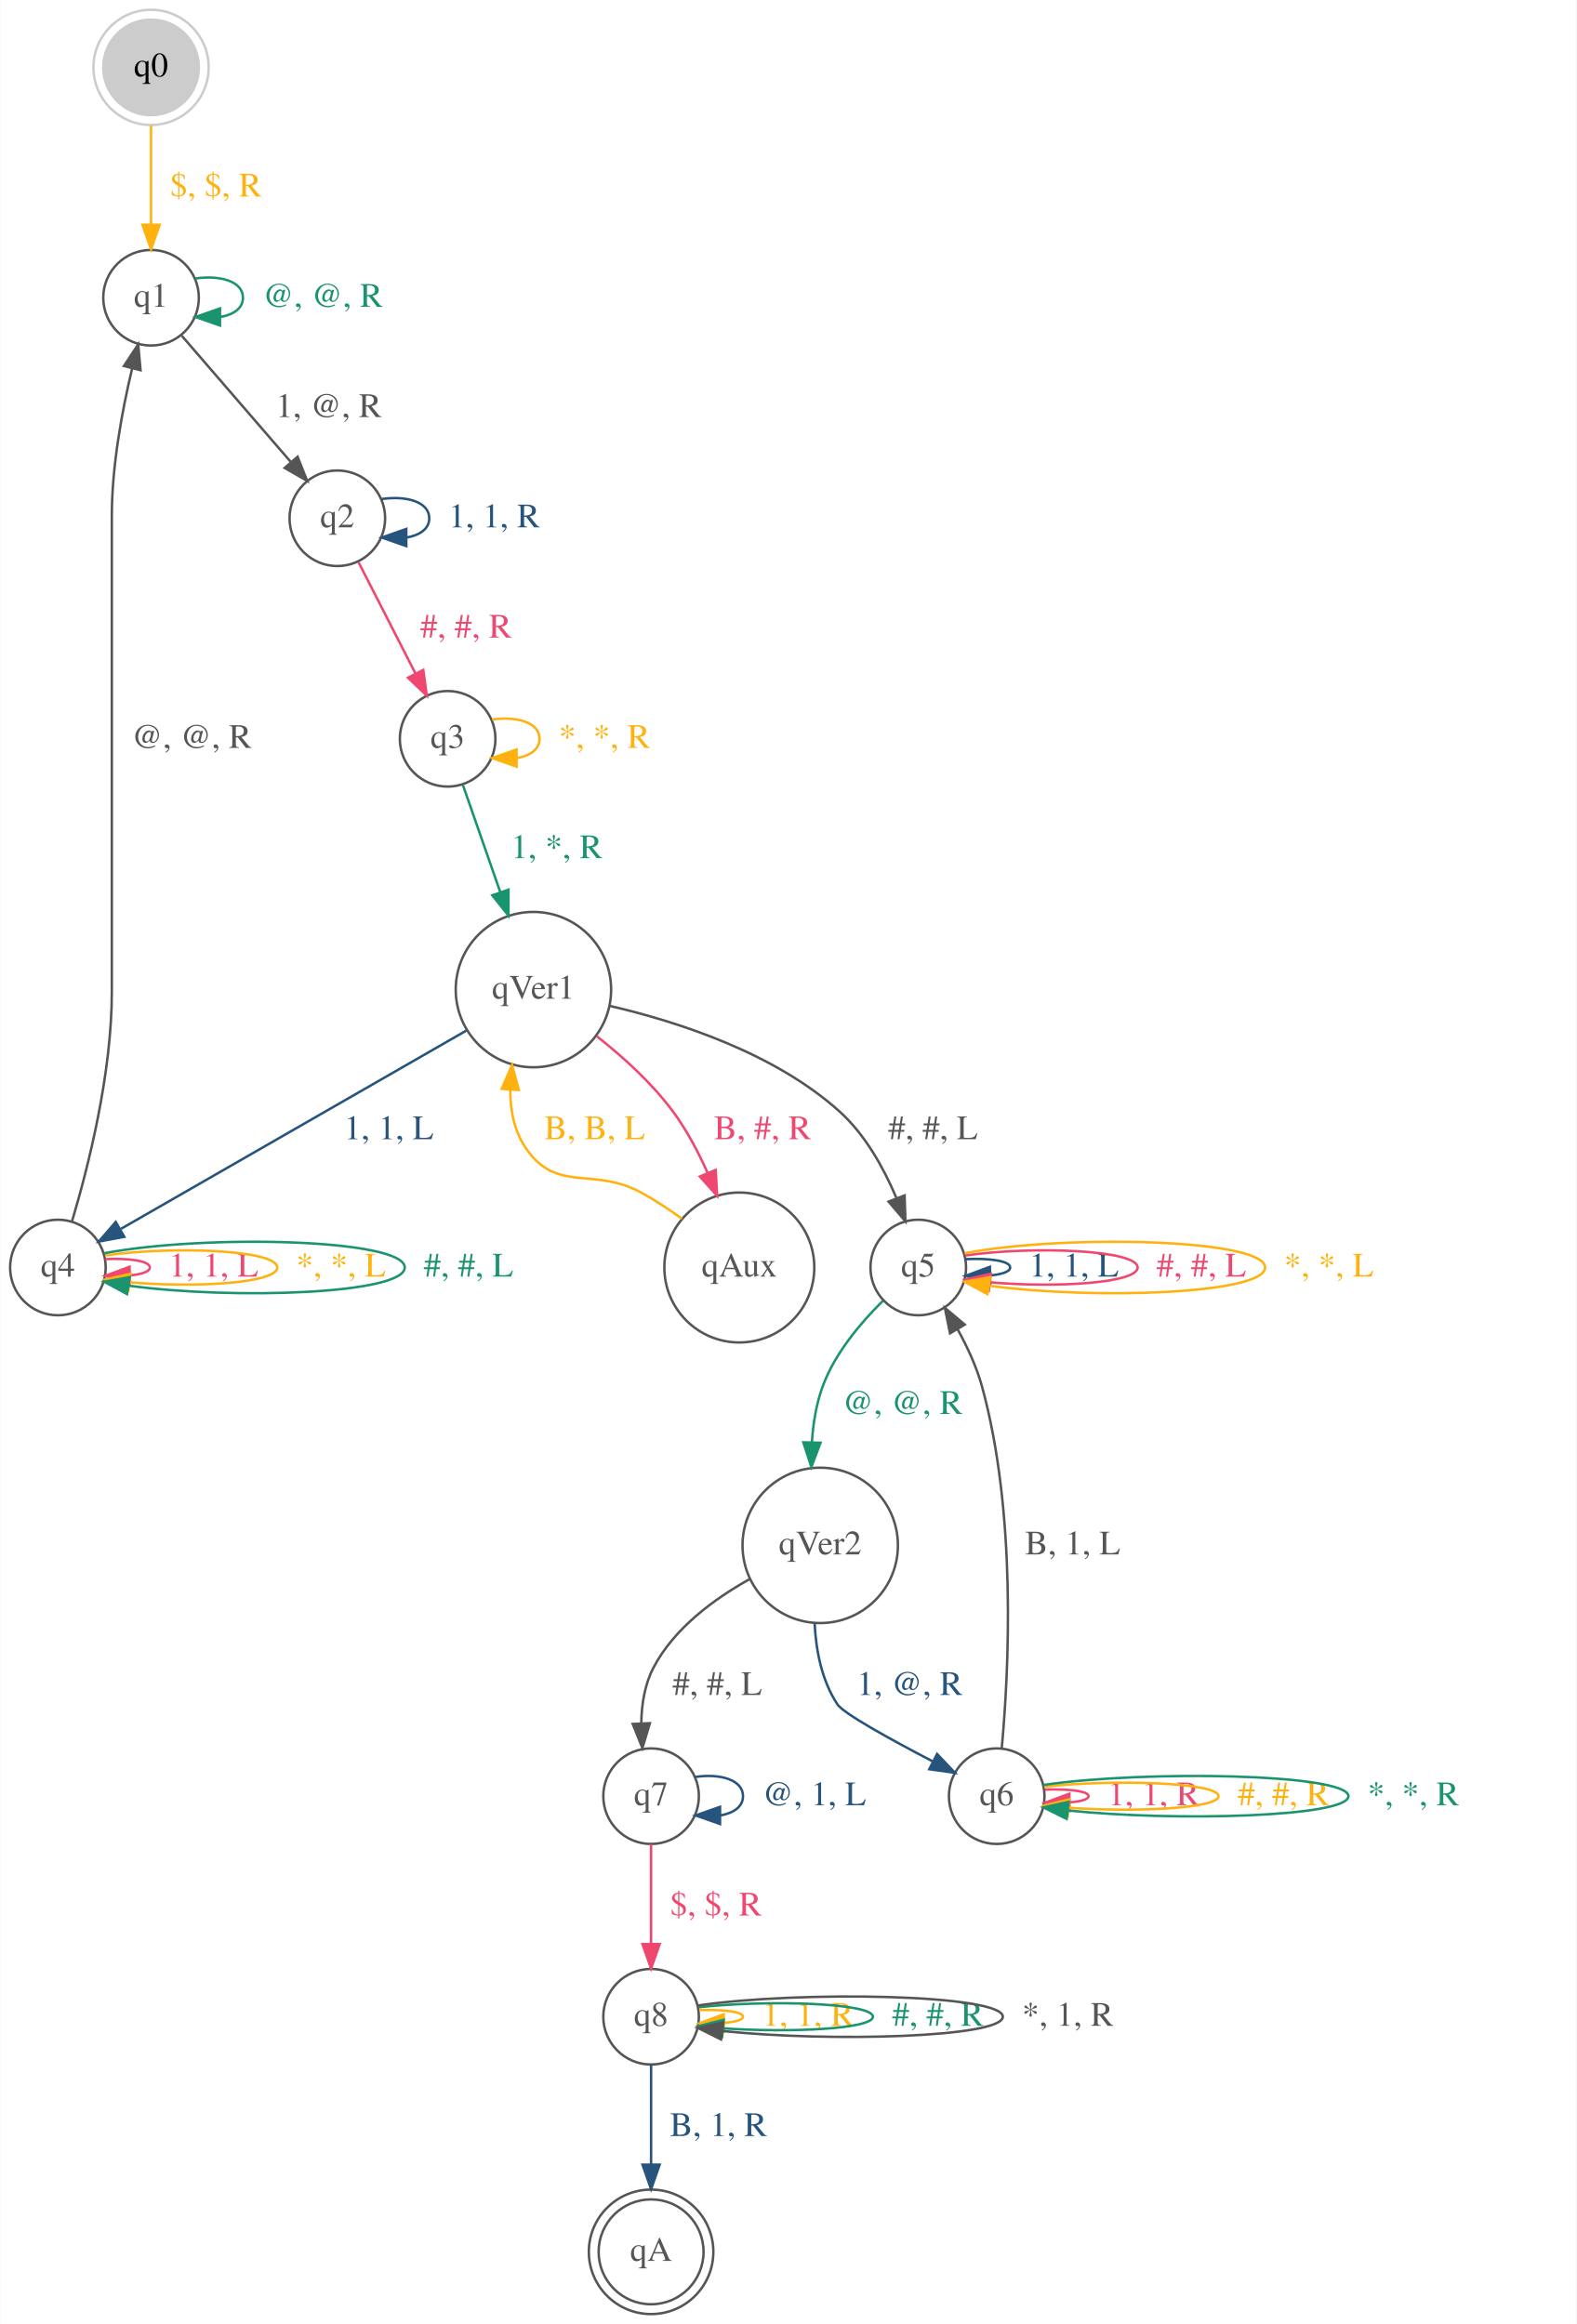
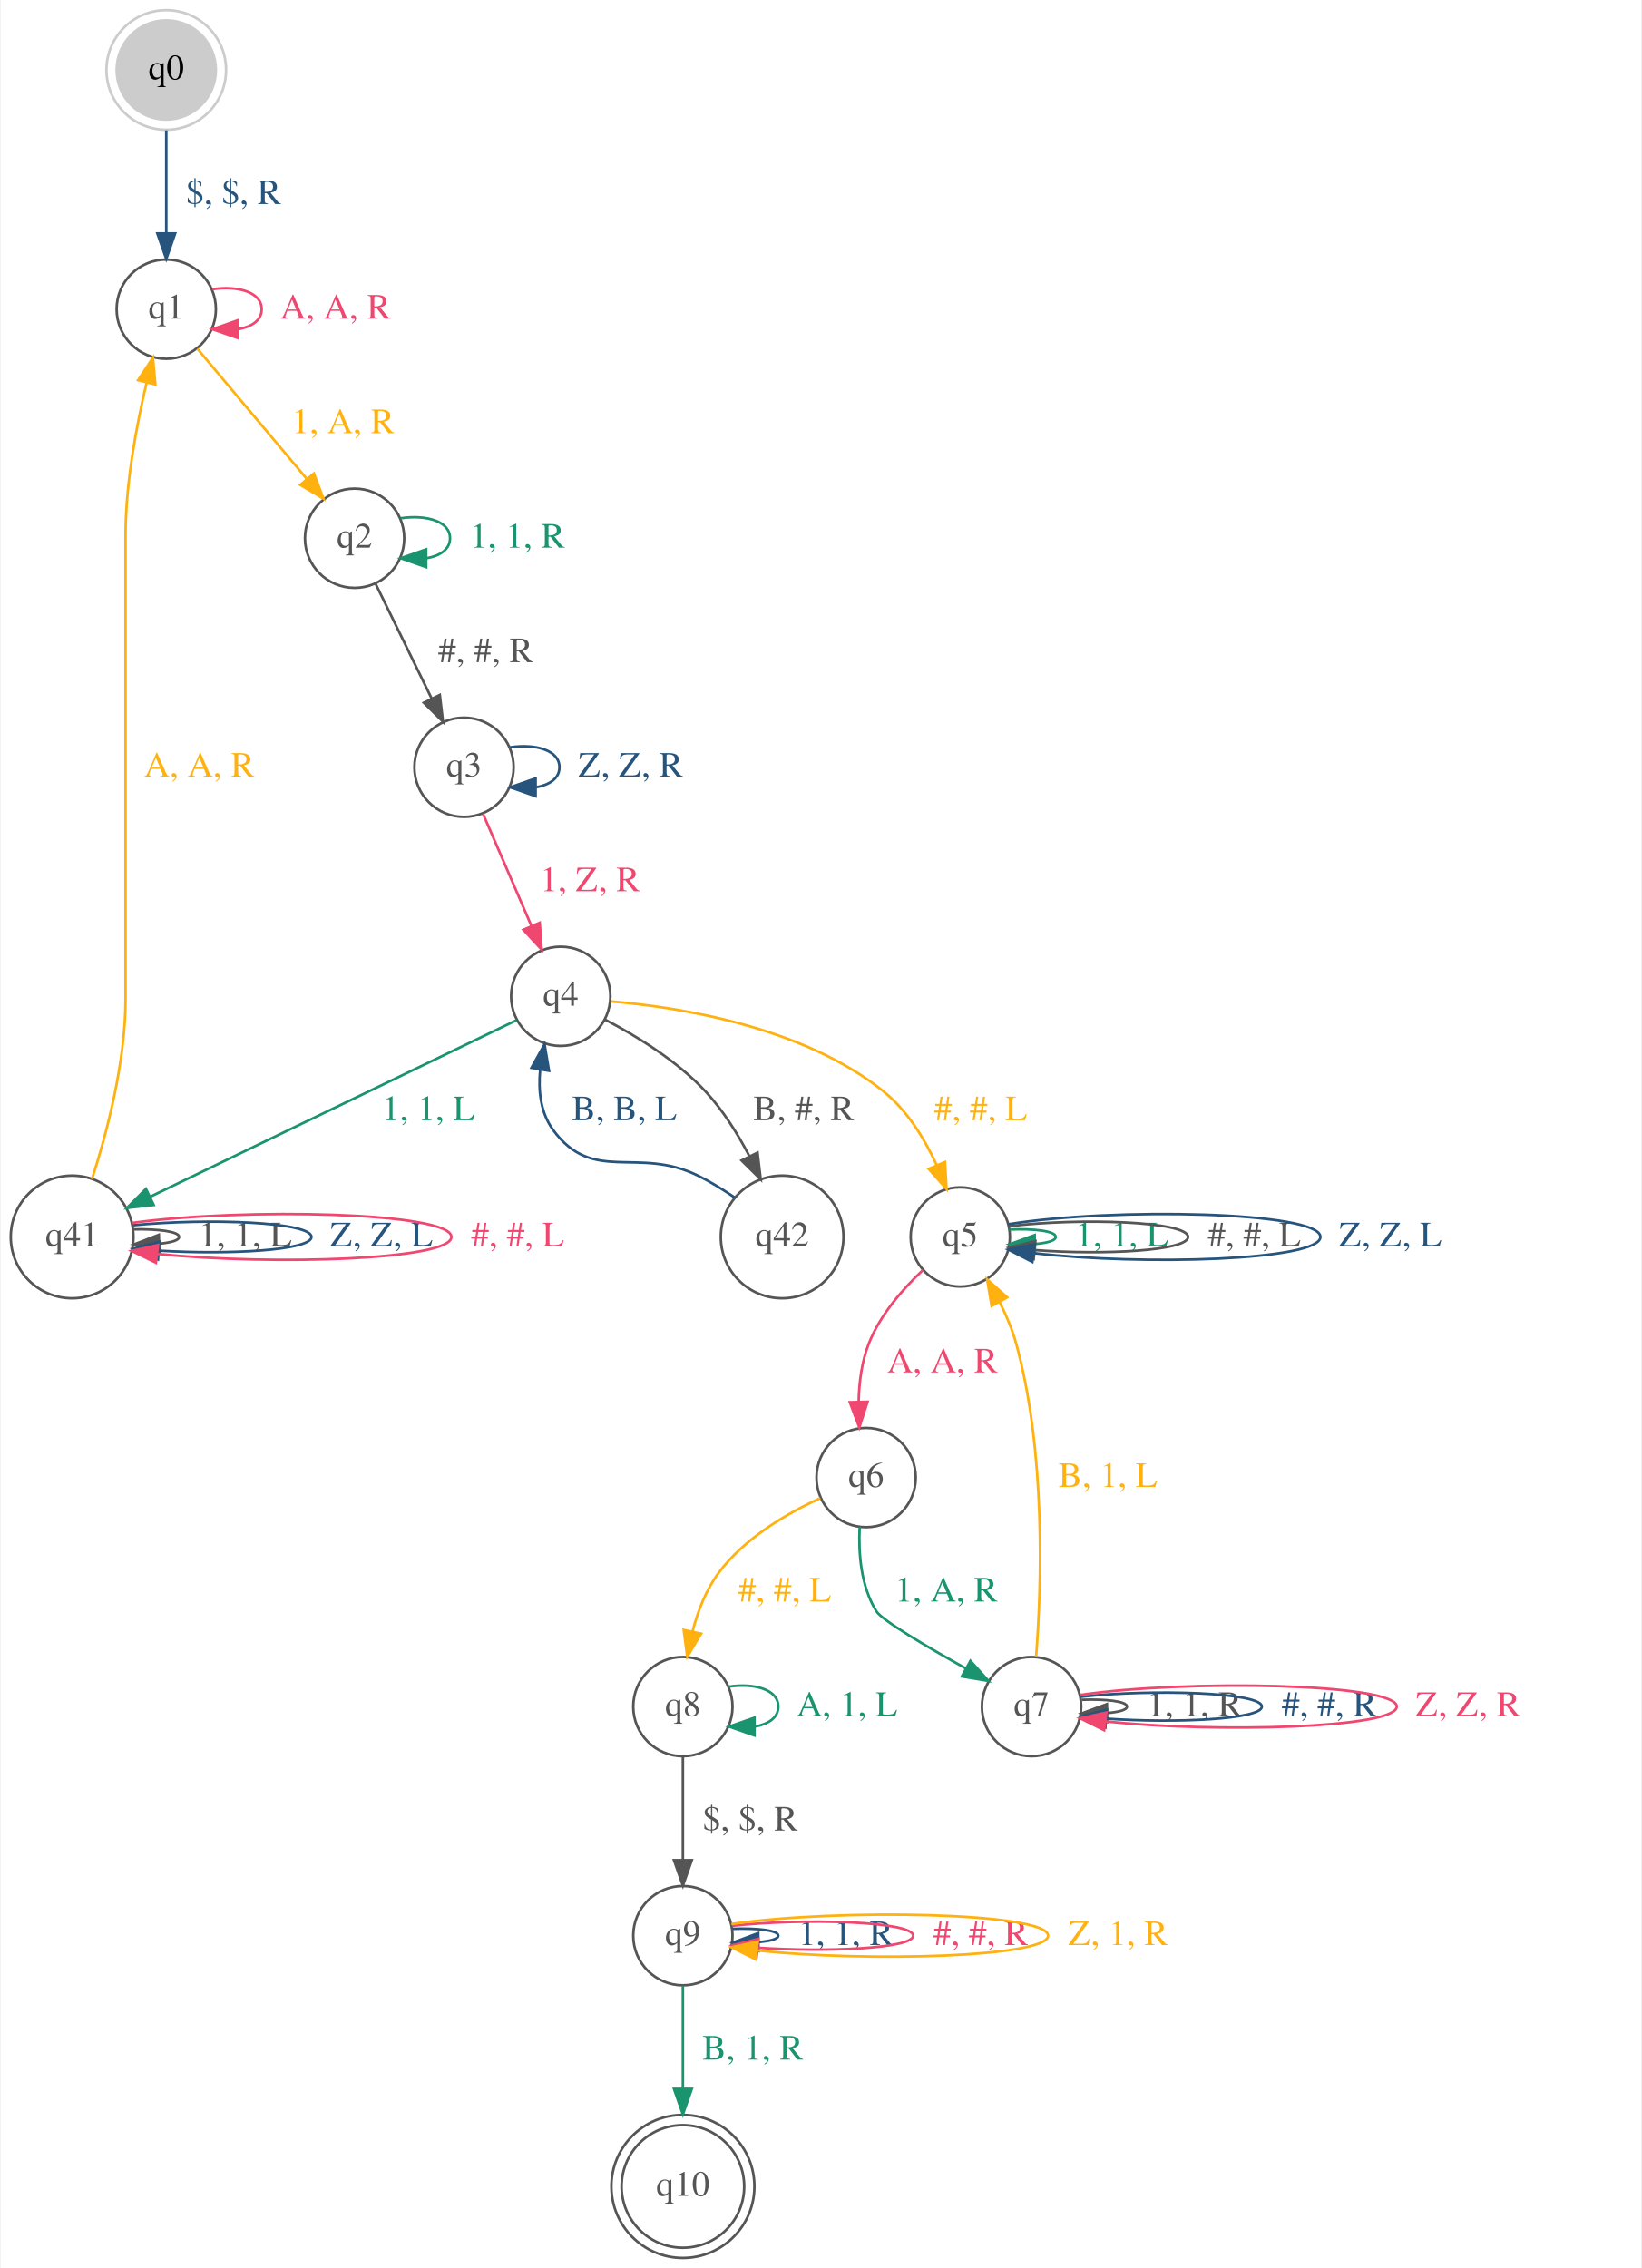
- <svg xmlns="http://www.w3.org/2000/svg" width="643pt" height="948pt" viewBox="0.00 0.00 643.00 948.36">
-   <g id="graph0" class="graph" transform="scale(1 1) rotate(0) translate(4 944.36)">
-     <polygon fill="white" stroke="transparent" points="-4,4 -4,-944.36 639,-944.36 639,4 -4,4" />
+ <svg xmlns="http://www.w3.org/2000/svg" width="645pt" height="891pt" viewBox="0.00 0.00 644.55 891.16">
+   <g id="graph0" class="graph" transform="scale(1 1) rotate(0) translate(4 887.16)">
+     <polygon fill="white" stroke="transparent" points="-4,4 -4,-887.16 640.55,-887.16 640.55,4 -4,4" />
    <g id="node1" class="node">
-       <ellipse fill="#cccccc" stroke="#cccccc" cx="57.5" cy="-916.86" rx="19.5" ry="19.5" />
-       <ellipse fill="none" stroke="#cccccc" cx="57.5" cy="-916.86" rx="23.5" ry="23.5" />
-       <text text-anchor="middle" x="57.5" y="-913.16" font-family="Times,serif" font-size="14.00">q0</text>
+       <ellipse fill="#cccccc" stroke="#cccccc" cx="61.05" cy="-859.67" rx="19.5" ry="19.5" />
+       <ellipse fill="none" stroke="#cccccc" cx="61.05" cy="-859.67" rx="23.5" ry="23.5" />
+       <text text-anchor="middle" x="61.05" y="-855.97" font-family="Times,serif" font-size="14.00">q0</text>
    </g>
    <g id="node3" class="node">
-       <ellipse fill="none" stroke="#555555" cx="57.5" cy="-822.86" rx="19.5" ry="19.5" />
-       <text text-anchor="middle" x="57.5" y="-819.16" font-family="Times,serif" font-size="14.00" fill="#555555">q1</text>
+       <ellipse fill="none" stroke="#555555" cx="61.05" cy="-765.67" rx="19.5" ry="19.5" />
+       <text text-anchor="middle" x="61.05" y="-761.97" font-family="Times,serif" font-size="14.00" fill="#555555">q1</text>
    </g>
    <g id="edge1" class="edge">
-       <path fill="none" stroke="#ffb20f" d="M57.5,-893.12C57.5,-880.98 57.5,-865.91 57.5,-852.93" />
-       <polygon fill="#ffb20f" stroke="#ffb20f" points="61,-852.63 57.5,-842.63 54,-852.63 61,-852.63" />
-       <text text-anchor="middle" x="84" y="-864.16" font-family="Times,serif" font-size="14.00" fill="#ffb20f">  $, $, R  </text>
+       <path fill="none" stroke="#26547c" d="M61.05,-835.92C61.05,-823.79 61.05,-808.72 61.05,-795.74" />
+       <polygon fill="#26547c" stroke="#26547c" points="64.55,-795.43 61.05,-785.43 57.55,-795.43 64.55,-795.43" />
+       <text text-anchor="middle" x="87.55" y="-806.97" font-family="Times,serif" font-size="14.00" fill="#26547c">  $, $, R  </text>
    </g>
    <g id="node2" class="node">
-       <ellipse fill="none" stroke="#555555" cx="261.5" cy="-25.45" rx="21.4" ry="21.4" />
-       <ellipse fill="none" stroke="#555555" cx="261.5" cy="-25.45" rx="25.4" ry="25.4" />
-       <text text-anchor="middle" x="261.5" y="-21.75" font-family="Times,serif" font-size="14.00" fill="#555555">qA</text>
+       <ellipse fill="none" stroke="#555555" cx="264.05" cy="-28.05" rx="24.09" ry="24.09" />
+       <ellipse fill="none" stroke="#555555" cx="264.05" cy="-28.05" rx="28.1" ry="28.1" />
+       <text text-anchor="middle" x="264.05" y="-24.35" font-family="Times,serif" font-size="14.00" fill="#555555">q10</text>
    </g>
    <g id="edge2" class="edge">
-       <path fill="none" stroke="#1a936f" d="M75.63,-830.72C85.71,-832.19 95,-829.57 95,-822.86 95,-818.57 91.19,-815.95 85.8,-815.01" />
-       <polygon fill="#1a936f" stroke="#1a936f" points="85.63,-811.51 75.63,-815.01 85.63,-818.51 85.63,-811.51" />
-       <text text-anchor="middle" x="127.5" y="-819.16" font-family="Times,serif" font-size="14.00" fill="#1a936f">  @, @, R  </text>
+       <path fill="none" stroke="#ef476f" d="M79.18,-773.52C89.26,-774.99 98.55,-772.37 98.55,-765.67 98.55,-761.37 94.74,-758.76 89.35,-757.82" />
+       <polygon fill="#ef476f" stroke="#ef476f" points="89.18,-754.32 79.18,-757.81 89.18,-761.32 89.18,-754.32" />
+       <text text-anchor="middle" x="127.55" y="-761.97" font-family="Times,serif" font-size="14.00" fill="#ef476f">  A, A, R  </text>
    </g>
    <g id="node4" class="node">
-       <ellipse fill="none" stroke="#555555" cx="133.5" cy="-732.87" rx="19.5" ry="19.5" />
-       <text text-anchor="middle" x="133.5" y="-729.17" font-family="Times,serif" font-size="14.00" fill="#555555">q2</text>
+       <ellipse fill="none" stroke="#555555" cx="135.05" cy="-675.67" rx="19.5" ry="19.5" />
+       <text text-anchor="middle" x="135.05" y="-671.97" font-family="Times,serif" font-size="14.00" fill="#555555">q2</text>
    </g>
    <g id="edge3" class="edge">
-       <path fill="none" stroke="#555555" d="M70.05,-807.33C82.11,-793.37 100.51,-772.07 114.39,-755.99" />
-       <polygon fill="#555555" stroke="#555555" points="117.29,-757.98 121.18,-748.13 112,-753.41 117.29,-757.98" />
-       <text text-anchor="middle" x="130" y="-774.17" font-family="Times,serif" font-size="14.00" fill="#555555">  1, @, R  </text>
+       <path fill="none" stroke="#ffb20f" d="M73.27,-750.14C84.94,-736.25 102.71,-715.12 116.2,-699.08" />
+       <polygon fill="#ffb20f" stroke="#ffb20f" points="119.05,-701.13 122.81,-691.22 113.7,-696.63 119.05,-701.13" />
+       <text text-anchor="middle" x="130.55" y="-716.97" font-family="Times,serif" font-size="14.00" fill="#ffb20f">  1, A, R  </text>
    </g>
    <g id="edge4" class="edge">
-       <path fill="none" stroke="#26547c" d="M151.63,-740.72C161.71,-742.19 171,-739.57 171,-732.87 171,-728.57 167.19,-725.96 161.8,-725.01" />
-       <polygon fill="#26547c" stroke="#26547c" points="161.63,-721.51 151.63,-725.01 161.63,-728.51 161.63,-721.51" />
-       <text text-anchor="middle" x="197.5" y="-729.17" font-family="Times,serif" font-size="14.00" fill="#26547c">  1, 1, R  </text>
+       <path fill="none" stroke="#1a936f" d="M153.18,-683.53C163.26,-684.99 172.55,-682.38 172.55,-675.67 172.55,-671.38 168.74,-668.76 163.35,-667.82" />
+       <polygon fill="#1a936f" stroke="#1a936f" points="163.18,-664.32 153.18,-667.82 163.18,-671.32 163.18,-664.32" />
+       <text text-anchor="middle" x="199.05" y="-671.97" font-family="Times,serif" font-size="14.00" fill="#1a936f">  1, 1, R  </text>
    </g>
    <g id="node5" class="node">
-       <ellipse fill="none" stroke="#555555" cx="178.5" cy="-642.87" rx="19.5" ry="19.5" />
-       <text text-anchor="middle" x="178.5" y="-639.17" font-family="Times,serif" font-size="14.00" fill="#555555">q3</text>
+       <ellipse fill="none" stroke="#555555" cx="178.05" cy="-585.68" rx="19.5" ry="19.5" />
+       <text text-anchor="middle" x="178.05" y="-581.98" font-family="Times,serif" font-size="14.00" fill="#555555">q3</text>
    </g>
    <g id="edge5" class="edge">
-       <path fill="none" stroke="#ef476f" d="M142.17,-714.9C148.75,-702.04 157.91,-684.14 165.38,-669.53" />
-       <polygon fill="#ef476f" stroke="#ef476f" points="168.56,-670.98 170,-660.49 162.33,-667.8 168.56,-670.98" />
-       <text text-anchor="middle" x="186" y="-684.17" font-family="Times,serif" font-size="14.00" fill="#ef476f">  #, #, R  </text>
+       <path fill="none" stroke="#555555" d="M143.34,-657.71C149.58,-644.92 158.26,-627.17 165.37,-612.61" />
+       <polygon fill="#555555" stroke="#555555" points="168.54,-614.11 169.78,-603.59 162.25,-611.04 168.54,-614.11" />
+       <text text-anchor="middle" x="186.55" y="-626.97" font-family="Times,serif" font-size="14.00" fill="#555555">  #, #, R  </text>
    </g>
    <g id="edge6" class="edge">
-       <path fill="none" stroke="#ffb20f" d="M196.63,-650.73C206.71,-652.19 216,-649.57 216,-642.87 216,-638.58 212.19,-635.96 206.8,-635.02" />
-       <polygon fill="#ffb20f" stroke="#ffb20f" points="206.63,-631.52 196.63,-635.02 206.63,-638.52 206.63,-631.52" />
-       <text text-anchor="middle" x="242.5" y="-639.17" font-family="Times,serif" font-size="14.00" fill="#ffb20f">  *, *, R  </text>
+       <path fill="none" stroke="#26547c" d="M196.18,-593.53C206.26,-595 215.55,-592.38 215.55,-585.68 215.55,-581.38 211.74,-578.76 206.35,-577.82" />
+       <polygon fill="#26547c" stroke="#26547c" points="206.18,-574.32 196.18,-577.82 206.18,-581.32 206.18,-574.32" />
+       <text text-anchor="middle" x="243.55" y="-581.98" font-family="Times,serif" font-size="14.00" fill="#26547c">  Z, Z, R  </text>
    </g>
    <g id="node6" class="node">
-       <ellipse fill="none" stroke="#555555" cx="213.5" cy="-540.53" rx="31.7" ry="31.7" />
-       <text text-anchor="middle" x="213.5" y="-536.83" font-family="Times,serif" font-size="14.00" fill="#555555">qVer1</text>
+       <ellipse fill="none" stroke="#555555" cx="216.05" cy="-495.68" rx="19.5" ry="19.5" />
+       <text text-anchor="middle" x="216.05" y="-491.98" font-family="Times,serif" font-size="14.00" fill="#555555">q4</text>
    </g>
    <g id="edge7" class="edge">
-       <path fill="none" stroke="#1a936f" d="M184.76,-623.93C188.98,-611.82 194.72,-595.35 199.97,-580.32" />
-       <polygon fill="#1a936f" stroke="#1a936f" points="203.33,-581.31 203.32,-570.72 196.72,-579.01 203.33,-581.31" />
-       <text text-anchor="middle" x="223" y="-594.17" font-family="Times,serif" font-size="14.00" fill="#1a936f">  1, *, R  </text>
+       <path fill="none" stroke="#ef476f" d="M185.56,-567.29C190.97,-554.76 198.37,-537.61 204.53,-523.35" />
+       <polygon fill="#ef476f" stroke="#ef476f" points="207.8,-524.6 208.56,-514.03 201.38,-521.82 207.8,-524.6" />
+       <text text-anchor="middle" x="227.55" y="-536.98" font-family="Times,serif" font-size="14.00" fill="#ef476f">  1, Z, R  </text>
    </g>
    <g id="node7" class="node">
-       <ellipse fill="none" stroke="#555555" cx="370.5" cy="-427.13" rx="19.5" ry="19.5" />
-       <text text-anchor="middle" x="370.5" y="-423.43" font-family="Times,serif" font-size="14.00" fill="#555555">q5</text>
+       <ellipse fill="none" stroke="#555555" cx="373.05" cy="-401.13" rx="19.5" ry="19.5" />
+       <text text-anchor="middle" x="373.05" y="-397.43" font-family="Times,serif" font-size="14.00" fill="#555555">q5</text>
    </g>
    <g id="edge8" class="edge">
-       <path fill="none" stroke="#555555" d="M244.81,-533.84C272.32,-527.45 311.97,-514.67 338.5,-490.68 348.89,-481.28 356.4,-467.73 361.52,-455.64" />
-       <polygon fill="#555555" stroke="#555555" points="364.92,-456.54 365.27,-445.95 358.39,-454.01 364.92,-456.54" />
-       <text text-anchor="middle" x="376.5" y="-479.48" font-family="Times,serif" font-size="14.00" fill="#555555">  #, #, L  </text>
+       <path fill="none" stroke="#ffb20f" d="M235.84,-493.69C262.84,-491.38 311.46,-483.7 343.05,-458.18 352.22,-450.77 358.96,-439.78 363.71,-429.49" />
+       <polygon fill="#ffb20f" stroke="#ffb20f" points="367.05,-430.56 367.65,-419.98 360.59,-427.88 367.05,-430.56" />
+       <text text-anchor="middle" x="381.05" y="-446.98" font-family="Times,serif" font-size="14.00" fill="#ffb20f">  #, #, L  </text>
    </g>
    <g id="node8" class="node">
-       <ellipse fill="none" stroke="#555555" cx="19.5" cy="-427.13" rx="19.5" ry="19.5" />
-       <text text-anchor="middle" x="19.5" y="-423.43" font-family="Times,serif" font-size="14.00" fill="#555555">q4</text>
+       <ellipse fill="none" stroke="#555555" cx="24.05" cy="-401.13" rx="24.1" ry="24.1" />
+       <text text-anchor="middle" x="24.05" y="-397.43" font-family="Times,serif" font-size="14.00" fill="#555555">q41</text>
    </g>
    <g id="edge9" class="edge">
-       <path fill="none" stroke="#26547c" d="M186.11,-523.8C148.63,-502.28 81.82,-463.91 45.22,-442.9" />
-       <polygon fill="#26547c" stroke="#26547c" points="46.59,-439.65 36.17,-437.71 43.1,-445.72 46.59,-439.65" />
-       <text text-anchor="middle" x="154.5" y="-479.48" font-family="Times,serif" font-size="14.00" fill="#26547c">  1, 1, L  </text>
+       <path fill="none" stroke="#1a936f" d="M198.67,-486.3C166.11,-470.61 95.54,-436.59 54.78,-416.95" />
+       <polygon fill="#1a936f" stroke="#1a936f" points="56.11,-413.7 45.59,-412.51 53.07,-420.01 56.11,-413.7" />
+       <text text-anchor="middle" x="164.05" y="-446.98" font-family="Times,serif" font-size="14.00" fill="#1a936f">  1, 1, L  </text>
    </g>
    <g id="node13" class="node">
-       <ellipse fill="none" stroke="#555555" cx="297.5" cy="-427.13" rx="30.59" ry="30.59" />
-       <text text-anchor="middle" x="297.5" y="-423.43" font-family="Times,serif" font-size="14.00" fill="#555555">qAux</text>
+       <ellipse fill="none" stroke="#555555" cx="303.05" cy="-401.13" rx="24.1" ry="24.1" />
+       <text text-anchor="middle" x="303.05" y="-397.43" font-family="Times,serif" font-size="14.00" fill="#555555">q42</text>
    </g>
    <g id="edge30" class="edge">
-       <path fill="none" stroke="#ef476f" d="M239.39,-521.47C250.06,-513.06 261.92,-502.33 270.5,-490.68 276,-483.21 280.67,-474.44 284.49,-465.87" />
-       <polygon fill="#ef476f" stroke="#ef476f" points="287.84,-466.94 288.46,-456.36 281.38,-464.25 287.84,-466.94" />
-       <text text-anchor="middle" x="307" y="-479.48" font-family="Times,serif" font-size="14.00" fill="#ef476f">  B, #, R  </text>
+       <path fill="none" stroke="#555555" d="M233.41,-486.56C245.65,-480.18 261.8,-470.35 273.05,-458.18 279.82,-450.86 285.54,-441.73 290.12,-432.98" />
+       <polygon fill="#555555" stroke="#555555" points="293.39,-434.25 294.63,-423.73 287.1,-431.18 293.39,-434.25" />
+       <text text-anchor="middle" x="311.55" y="-446.98" font-family="Times,serif" font-size="14.00" fill="#555555">  B, #, R  </text>
    </g>
    <g id="edge14" class="edge">
-       <path fill="none" stroke="#26547c" d="M389.79,-430.53C399.41,-431 408,-429.87 408,-427.13 408,-425.46 404.81,-424.39 400.14,-423.92" />
-       <polygon fill="#26547c" stroke="#26547c" points="399.85,-420.41 389.79,-423.73 399.73,-427.41 399.85,-420.41" />
-       <text text-anchor="middle" x="434" y="-423.43" font-family="Times,serif" font-size="14.00" fill="#26547c">  1, 1, L  </text>
+       <path fill="none" stroke="#1a936f" d="M392.34,-404.04C401.96,-404.45 410.55,-403.48 410.55,-401.13 410.55,-399.7 407.36,-398.79 402.69,-398.38" />
+       <polygon fill="#1a936f" stroke="#1a936f" points="402.39,-394.87 392.34,-398.22 402.29,-401.87 402.39,-394.87" />
+       <text text-anchor="middle" x="436.55" y="-397.43" font-family="Times,serif" font-size="14.00" fill="#1a936f">  1, 1, L  </text>
    </g>
    <g id="edge15" class="edge">
-       <path fill="none" stroke="#ef476f" d="M389.72,-432.04C417.52,-435.99 460,-434.35 460,-427.13 460,-420.76 426.9,-418.74 400.01,-421.07" />
-       <polygon fill="#ef476f" stroke="#ef476f" points="399.27,-417.63 389.72,-422.22 400.05,-424.58 399.27,-417.63" />
-       <text text-anchor="middle" x="486" y="-423.43" font-family="Times,serif" font-size="14.00" fill="#ef476f">  #, #, L  </text>
+       <path fill="none" stroke="#555555" d="M392.27,-405.34C420.07,-408.72 462.55,-407.32 462.55,-401.13 462.55,-395.67 429.45,-393.94 402.56,-395.94" />
+       <polygon fill="#555555" stroke="#555555" points="401.89,-392.48 392.27,-396.93 402.56,-399.45 401.89,-392.48" />
+       <text text-anchor="middle" x="488.55" y="-397.43" font-family="Times,serif" font-size="14.00" fill="#555555">  #, #, L  </text>
    </g>
    <g id="edge16" class="edge">
-       <path fill="none" stroke="#ffb20f" d="M389.39,-432.95C430.62,-440.75 512,-438.81 512,-427.13 512,-416.34 442.55,-413.87 399.46,-419.7" />
-       <polygon fill="#ffb20f" stroke="#ffb20f" points="398.71,-416.28 389.39,-421.32 399.82,-423.19 398.71,-416.28" />
-       <text text-anchor="middle" x="538" y="-423.43" font-family="Times,serif" font-size="14.00" fill="#ffb20f">  *, *, L  </text>
+       <path fill="none" stroke="#26547c" d="M391.94,-406.12C433.17,-412.8 514.55,-411.14 514.55,-401.13 514.55,-391.89 445.09,-389.77 402.01,-394.77" />
+       <polygon fill="#26547c" stroke="#26547c" points="401.37,-391.32 391.94,-396.15 402.32,-398.26 401.37,-391.32" />
+       <text text-anchor="middle" x="542.05" y="-397.43" font-family="Times,serif" font-size="14.00" fill="#26547c">  Z, Z, L  </text>
    </g>
    <g id="node9" class="node">
-       <ellipse fill="none" stroke="#555555" cx="330.5" cy="-313.74" rx="31.7" ry="31.7" />
-       <text text-anchor="middle" x="330.5" y="-310.04" font-family="Times,serif" font-size="14.00" fill="#555555">qVer2</text>
+       <ellipse fill="none" stroke="#555555" cx="336.05" cy="-306.59" rx="19.5" ry="19.5" />
+       <text text-anchor="middle" x="336.05" y="-302.89" font-family="Times,serif" font-size="14.00" fill="#555555">q6</text>
    </g>
    <g id="edge17" class="edge">
-       <path fill="none" stroke="#1a936f" d="M356.12,-413.57C347.19,-404.78 336.49,-392.22 331.5,-378.58 328.87,-371.42 327.59,-363.49 327.11,-355.73" />
-       <polygon fill="#1a936f" stroke="#1a936f" points="330.61,-355.62 326.9,-345.7 323.61,-355.77 330.61,-355.62" />
-       <text text-anchor="middle" x="364" y="-367.38" font-family="Times,serif" font-size="14.00" fill="#1a936f">  @, @, R  </text>
+       <path fill="none" stroke="#ef476f" d="M358.34,-388.09C350.43,-380.66 341.43,-370.4 337.05,-359.09 334.32,-352.06 333.29,-344.08 333.12,-336.53" />
+       <polygon fill="#ef476f" stroke="#ef476f" points="336.62,-336.38 333.38,-326.3 329.63,-336.2 336.62,-336.38" />
+       <text text-anchor="middle" x="366.05" y="-347.89" font-family="Times,serif" font-size="14.00" fill="#ef476f">  A, A, R  </text>
    </g>
    <g id="edge13" class="edge">
-       <path fill="none" stroke="#555555" d="M25.28,-446.05C31.8,-467.89 41.5,-506.01 41.5,-539.53 41.5,-733.87 41.5,-733.87 41.5,-733.87 41.5,-754.18 45.68,-776.72 49.76,-793.9" />
-       <polygon fill="#555555" stroke="#555555" points="46.43,-794.99 52.26,-803.84 53.22,-793.29 46.43,-794.99" />
-       <text text-anchor="middle" x="74" y="-639.17" font-family="Times,serif" font-size="14.00" fill="#555555">  @, @, R  </text>
+       <path fill="none" stroke="#ffb20f" d="M31.87,-423.88C37.84,-442.44 45.05,-469.97 45.05,-494.68 45.05,-676.67 45.05,-676.67 45.05,-676.67 45.05,-696.99 49.23,-719.53 53.31,-736.7" />
+       <polygon fill="#ffb20f" stroke="#ffb20f" points="49.98,-737.79 55.81,-746.64 56.77,-736.09 49.98,-737.79" />
+       <text text-anchor="middle" x="74.05" y="-581.98" font-family="Times,serif" font-size="14.00" fill="#ffb20f">  A, A, R  </text>
    </g>
    <g id="edge10" class="edge">
-       <path fill="none" stroke="#ef476f" d="M38.79,-430.53C48.41,-431 57,-429.87 57,-427.13 57,-425.46 53.81,-424.39 49.14,-423.92" />
-       <polygon fill="#ef476f" stroke="#ef476f" points="48.85,-420.41 38.79,-423.73 48.73,-427.41 48.85,-420.41" />
-       <text text-anchor="middle" x="83" y="-423.43" font-family="Times,serif" font-size="14.00" fill="#ef476f">  1, 1, L  </text>
+       <path fill="none" stroke="#555555" d="M48.25,-404.11C57.95,-404.28 66.1,-403.29 66.1,-401.13 66.1,-399.82 63.07,-398.94 58.51,-398.49" />
+       <polygon fill="#555555" stroke="#555555" points="58.35,-394.98 48.25,-398.15 58.13,-401.98 58.35,-394.98" />
+       <text text-anchor="middle" x="92.1" y="-397.43" font-family="Times,serif" font-size="14.00" fill="#555555">  1, 1, L  </text>
    </g>
    <g id="edge11" class="edge">
-       <path fill="none" stroke="#ffb20f" d="M38.72,-432.04C66.52,-435.99 109,-434.35 109,-427.13 109,-420.76 75.9,-418.74 49.01,-421.07" />
-       <polygon fill="#ffb20f" stroke="#ffb20f" points="48.27,-417.63 38.72,-422.22 49.05,-424.58 48.27,-417.63" />
-       <text text-anchor="middle" x="135" y="-423.43" font-family="Times,serif" font-size="14.00" fill="#ffb20f">  *, *, L  </text>
+       <path fill="none" stroke="#26547c" d="M48.11,-405.73C77.32,-408.6 118.1,-407.07 118.1,-401.13 118.1,-395.87 86.03,-394.07 58.4,-395.73" />
+       <polygon fill="#26547c" stroke="#26547c" points="57.8,-392.27 48.11,-396.54 58.35,-399.25 57.8,-392.27" />
+       <text text-anchor="middle" x="145.6" y="-397.43" font-family="Times,serif" font-size="14.00" fill="#26547c">  Z, Z, L  </text>
    </g>
    <g id="edge12" class="edge">
-       <path fill="none" stroke="#1a936f" d="M38.39,-432.95C79.62,-440.75 161,-438.81 161,-427.13 161,-416.34 91.55,-413.87 48.46,-419.7" />
-       <polygon fill="#1a936f" stroke="#1a936f" points="47.71,-416.28 38.39,-421.32 48.82,-423.19 47.71,-416.28" />
-       <text text-anchor="middle" x="187" y="-423.43" font-family="Times,serif" font-size="14.00" fill="#1a936f">  #, #, L  </text>
+       <path fill="none" stroke="#ef476f" d="M47.46,-406.62C91.88,-412.71 173.1,-410.88 173.1,-401.13 173.1,-392.09 103.19,-389.86 57.62,-394.45" />
+       <polygon fill="#ef476f" stroke="#ef476f" points="56.99,-391 47.46,-395.65 57.8,-397.95 56.99,-391" />
+       <text text-anchor="middle" x="199.1" y="-397.43" font-family="Times,serif" font-size="14.00" fill="#ef476f">  #, #, L  </text>
    </g>
    <g id="node10" class="node">
-       <ellipse fill="none" stroke="#555555" cx="261.5" cy="-211.39" rx="19.5" ry="19.5" />
-       <text text-anchor="middle" x="261.5" y="-207.69" font-family="Times,serif" font-size="14.00" fill="#555555">q7</text>
+       <ellipse fill="none" stroke="#555555" cx="264.05" cy="-216.59" rx="19.5" ry="19.5" />
+       <text text-anchor="middle" x="264.05" y="-212.89" font-family="Times,serif" font-size="14.00" fill="#555555">q8</text>
    </g>
    <g id="edge18" class="edge">
-       <path fill="none" stroke="#555555" d="M301.59,-299.9C287.1,-291.81 270.88,-279.85 262.5,-263.89 258.9,-257.03 257.62,-248.92 257.5,-241.18" />
-       <polygon fill="#555555" stroke="#555555" points="261.01,-241.17 257.96,-231.03 254.01,-240.86 261.01,-241.17" />
-       <text text-anchor="middle" x="288.5" y="-252.69" font-family="Times,serif" font-size="14.00" fill="#555555">  #, #, L  </text>
+       <path fill="none" stroke="#ffb20f" d="M318.04,-298.52C305.08,-292.55 288.17,-282.76 278.05,-269.09 273.09,-262.39 269.88,-254.03 267.81,-246.02" />
+       <polygon fill="#ffb20f" stroke="#ffb20f" points="271.23,-245.26 265.76,-236.19 264.38,-246.7 271.23,-245.26" />
+       <text text-anchor="middle" x="304.05" y="-257.89" font-family="Times,serif" font-size="14.00" fill="#ffb20f">  #, #, L  </text>
    </g>
    <g id="node11" class="node">
-       <ellipse fill="none" stroke="#555555" cx="402.5" cy="-211.39" rx="19.5" ry="19.5" />
-       <text text-anchor="middle" x="402.5" y="-207.69" font-family="Times,serif" font-size="14.00" fill="#555555">q6</text>
+       <ellipse fill="none" stroke="#555555" cx="401.05" cy="-216.59" rx="19.5" ry="19.5" />
+       <text text-anchor="middle" x="401.05" y="-212.89" font-family="Times,serif" font-size="14.00" fill="#555555">q7</text>
    </g>
    <g id="edge19" class="edge">
-       <path fill="none" stroke="#26547c" d="M328.22,-281.85C328.79,-270.68 331.16,-258.47 337.5,-248.89 340.01,-245.09 359.45,-234.41 376.42,-225.58" />
-       <polygon fill="#26547c" stroke="#26547c" points="378.18,-228.61 385.47,-220.92 374.98,-222.39 378.18,-228.61" />
-       <text text-anchor="middle" x="367" y="-252.69" font-family="Times,serif" font-size="14.00" fill="#26547c">  1, @, R  </text>
+       <path fill="none" stroke="#1a936f" d="M333.51,-287.16C333,-276.72 334,-263.85 340.05,-254.09 342.28,-250.49 359.61,-240.28 375.23,-231.57" />
+       <polygon fill="#1a936f" stroke="#1a936f" points="377.04,-234.57 384.11,-226.68 373.66,-228.44 377.04,-234.57" />
+       <text text-anchor="middle" x="367.55" y="-257.89" font-family="Times,serif" font-size="14.00" fill="#1a936f">  1, A, R  </text>
    </g>
    <g id="edge24" class="edge">
-       <path fill="none" stroke="#26547c" d="M279.63,-219.25C289.71,-220.71 299,-218.09 299,-211.39 299,-207.1 295.19,-204.48 289.8,-203.54" />
-       <polygon fill="#26547c" stroke="#26547c" points="289.63,-200.04 279.63,-203.54 289.63,-207.04 289.63,-200.04" />
-       <text text-anchor="middle" x="328" y="-207.69" font-family="Times,serif" font-size="14.00" fill="#26547c">  @, 1, L  </text>
+       <path fill="none" stroke="#1a936f" d="M282.18,-224.45C292.26,-225.91 301.55,-223.29 301.55,-216.59 301.55,-212.3 297.74,-209.68 292.35,-208.74" />
+       <polygon fill="#1a936f" stroke="#1a936f" points="292.18,-205.24 282.18,-208.74 292.18,-212.24 292.18,-205.24" />
+       <text text-anchor="middle" x="328.55" y="-212.89" font-family="Times,serif" font-size="14.00" fill="#1a936f">  A, 1, L  </text>
    </g>
    <g id="node12" class="node">
-       <ellipse fill="none" stroke="#555555" cx="261.5" cy="-121.39" rx="19.5" ry="19.5" />
-       <text text-anchor="middle" x="261.5" y="-117.69" font-family="Times,serif" font-size="14.00" fill="#555555">q8</text>
+       <ellipse fill="none" stroke="#555555" cx="264.05" cy="-126.59" rx="19.5" ry="19.5" />
+       <text text-anchor="middle" x="264.05" y="-122.89" font-family="Times,serif" font-size="14.00" fill="#555555">q9</text>
    </g>
    <g id="edge25" class="edge">
-       <path fill="none" stroke="#ef476f" d="M261.5,-191.73C261.5,-179.95 261.5,-164.48 261.5,-151.15" />
-       <polygon fill="#ef476f" stroke="#ef476f" points="265,-151.03 261.5,-141.03 258,-151.03 265,-151.03" />
-       <text text-anchor="middle" x="288" y="-162.69" font-family="Times,serif" font-size="14.00" fill="#ef476f">  $, $, R  </text>
+       <path fill="none" stroke="#555555" d="M264.05,-196.93C264.05,-185.15 264.05,-169.68 264.05,-156.35" />
+       <polygon fill="#555555" stroke="#555555" points="267.55,-156.23 264.05,-146.23 260.55,-156.23 267.55,-156.23" />
+       <text text-anchor="middle" x="290.55" y="-167.89" font-family="Times,serif" font-size="14.00" fill="#555555">  $, $, R  </text>
    </g>
    <g id="edge23" class="edge">
-       <path fill="none" stroke="#555555" d="M404.57,-231.01C407.43,-262.19 410.77,-326.66 396.5,-378.58 394.29,-386.62 390.5,-394.79 386.48,-402.04" />
-       <polygon fill="#555555" stroke="#555555" points="383.46,-400.26 381.37,-410.64 389.48,-403.83 383.46,-400.26" />
-       <text text-anchor="middle" x="433.5" y="-310.04" font-family="Times,serif" font-size="14.00" fill="#555555">  B, 1, L  </text>
+       <path fill="none" stroke="#ffb20f" d="M402.86,-236.31C404.95,-263.79 406.73,-316.4 395.05,-359.09 393.53,-364.64 391.15,-370.28 388.51,-375.54" />
+       <polygon fill="#ffb20f" stroke="#ffb20f" points="385.35,-374.01 383.6,-384.46 391.48,-377.39 385.35,-374.01" />
+       <text text-anchor="middle" x="431.05" y="-302.89" font-family="Times,serif" font-size="14.00" fill="#ffb20f">  B, 1, L  </text>
    </g>
    <g id="edge20" class="edge">
-       <path fill="none" stroke="#ef476f" d="M422.18,-214.07C431.64,-214.41 440,-213.51 440,-211.39 440,-210.1 436.89,-209.26 432.33,-208.88" />
-       <polygon fill="#ef476f" stroke="#ef476f" points="432.23,-205.38 422.18,-208.71 432.12,-212.38 432.23,-205.38" />
-       <text text-anchor="middle" x="466.5" y="-207.69" font-family="Times,serif" font-size="14.00" fill="#ef476f">  1, 1, R  </text>
+       <path fill="none" stroke="#555555" d="M420.73,-219.27C430.19,-219.6 438.55,-218.71 438.55,-216.59 438.55,-215.3 435.44,-214.46 430.88,-214.08" />
+       <polygon fill="#555555" stroke="#555555" points="430.78,-210.58 420.73,-213.91 430.66,-217.58 430.78,-210.58" />
+       <text text-anchor="middle" x="465.05" y="-212.89" font-family="Times,serif" font-size="14.00" fill="#555555">  1, 1, R  </text>
    </g>
    <g id="edge21" class="edge">
-       <path fill="none" stroke="#ffb20f" d="M421.85,-215.25C449.93,-218.35 493,-217.06 493,-211.39 493,-206.36 459.13,-204.78 431.89,-206.65" />
-       <polygon fill="#ffb20f" stroke="#ffb20f" points="431.5,-203.17 421.85,-207.54 432.12,-210.14 431.5,-203.17" />
-       <text text-anchor="middle" x="519.5" y="-207.69" font-family="Times,serif" font-size="14.00" fill="#ffb20f">  #, #, R  </text>
+       <path fill="none" stroke="#26547c" d="M420.4,-220.45C448.48,-223.55 491.55,-222.26 491.55,-216.59 491.55,-211.56 457.68,-209.98 430.43,-211.85" />
+       <polygon fill="#26547c" stroke="#26547c" points="430.05,-208.37 420.4,-212.74 430.67,-215.34 430.05,-208.37" />
+       <text text-anchor="middle" x="518.05" y="-212.89" font-family="Times,serif" font-size="14.00" fill="#26547c">  #, #, R  </text>
    </g>
    <g id="edge22" class="edge">
-       <path fill="none" stroke="#1a936f" d="M421.54,-215.96C463.23,-222.09 546,-220.56 546,-211.39 546,-202.92 475.36,-200.97 431.72,-205.55" />
-       <polygon fill="#1a936f" stroke="#1a936f" points="431.03,-202.11 421.54,-206.82 431.89,-209.06 431.03,-202.11" />
-       <text text-anchor="middle" x="572.5" y="-207.69" font-family="Times,serif" font-size="14.00" fill="#1a936f">  *, *, R  </text>
+       <path fill="none" stroke="#ef476f" d="M420.09,-221.16C461.78,-227.29 544.55,-225.76 544.55,-216.59 544.55,-208.12 473.91,-206.17 430.27,-210.75" />
+       <polygon fill="#ef476f" stroke="#ef476f" points="429.58,-207.31 420.09,-212.02 430.44,-214.26 429.58,-207.31" />
+       <text text-anchor="middle" x="572.55" y="-212.89" font-family="Times,serif" font-size="14.00" fill="#ef476f">  Z, Z, R  </text>
    </g>
    <g id="edge29" class="edge">
-       <path fill="none" stroke="#26547c" d="M261.5,-101.83C261.5,-90.24 261.5,-74.96 261.5,-61.18" />
-       <polygon fill="#26547c" stroke="#26547c" points="265,-61.02 261.5,-51.02 258,-61.02 265,-61.02" />
-       <text text-anchor="middle" x="289" y="-72.7" font-family="Times,serif" font-size="14.00" fill="#26547c">  B, 1, R  </text>
+       <path fill="none" stroke="#1a936f" d="M264.05,-106.98C264.05,-95.54 264.05,-80.47 264.05,-66.63" />
+       <polygon fill="#1a936f" stroke="#1a936f" points="267.55,-66.38 264.05,-56.38 260.55,-66.38 267.55,-66.38" />
+       <text text-anchor="middle" x="291.55" y="-77.9" font-family="Times,serif" font-size="14.00" fill="#1a936f">  B, 1, R  </text>
    </g>
    <g id="edge26" class="edge">
-       <path fill="none" stroke="#ffb20f" d="M281.18,-124.08C290.64,-124.41 299,-123.51 299,-121.39 299,-120.1 295.89,-119.27 291.33,-118.88" />
-       <polygon fill="#ffb20f" stroke="#ffb20f" points="291.23,-115.38 281.18,-118.71 291.12,-122.38 291.23,-115.38" />
-       <text text-anchor="middle" x="325.5" y="-117.69" font-family="Times,serif" font-size="14.00" fill="#ffb20f">  1, 1, R  </text>
+       <path fill="none" stroke="#26547c" d="M283.73,-129.28C293.19,-129.61 301.55,-128.71 301.55,-126.59 301.55,-125.3 298.44,-124.47 293.88,-124.08" />
+       <polygon fill="#26547c" stroke="#26547c" points="293.78,-120.58 283.73,-123.91 293.66,-127.58 293.78,-120.58" />
+       <text text-anchor="middle" x="328.05" y="-122.89" font-family="Times,serif" font-size="14.00" fill="#26547c">  1, 1, R  </text>
    </g>
    <g id="edge27" class="edge">
-       <path fill="none" stroke="#1a936f" d="M280.85,-125.25C308.93,-128.35 352,-127.07 352,-121.39 352,-116.37 318.13,-114.78 290.89,-116.65" />
-       <polygon fill="#1a936f" stroke="#1a936f" points="290.5,-113.17 280.85,-117.54 291.12,-120.15 290.5,-113.17" />
-       <text text-anchor="middle" x="378.5" y="-117.69" font-family="Times,serif" font-size="14.00" fill="#1a936f">  #, #, R  </text>
+       <path fill="none" stroke="#ef476f" d="M283.4,-130.45C311.48,-133.55 354.55,-132.27 354.55,-126.59 354.55,-121.56 320.68,-119.98 293.43,-121.85" />
+       <polygon fill="#ef476f" stroke="#ef476f" points="293.05,-118.37 283.4,-122.74 293.67,-125.35 293.05,-118.37" />
+       <text text-anchor="middle" x="381.05" y="-122.89" font-family="Times,serif" font-size="14.00" fill="#ef476f">  #, #, R  </text>
    </g>
    <g id="edge28" class="edge">
-       <path fill="none" stroke="#555555" d="M280.54,-125.96C322.23,-132.09 405,-130.57 405,-121.39 405,-112.92 334.36,-110.97 290.72,-115.56" />
-       <polygon fill="#555555" stroke="#555555" points="290.03,-112.12 280.54,-116.83 290.89,-119.06 290.03,-112.12" />
-       <text text-anchor="middle" x="431.5" y="-117.69" font-family="Times,serif" font-size="14.00" fill="#555555">  *, 1, R  </text>
+       <path fill="none" stroke="#ffb20f" d="M283.09,-131.16C324.78,-137.29 407.55,-135.77 407.55,-126.59 407.55,-118.12 336.91,-116.17 293.27,-120.76" />
+       <polygon fill="#ffb20f" stroke="#ffb20f" points="292.58,-117.32 283.09,-122.03 293.44,-124.26 292.58,-117.32" />
+       <text text-anchor="middle" x="435.05" y="-122.89" font-family="Times,serif" font-size="14.00" fill="#ffb20f">  Z, 1, R  </text>
    </g>
    <g id="edge31" class="edge">
-       <path fill="none" stroke="#ffb20f" d="M274.09,-447.05C268.81,-450.85 263.1,-454.61 257.5,-457.68 237.88,-468.42 223.17,-457.25 210.5,-475.68 205.71,-482.63 204.04,-491.09 204.05,-499.55" />
-       <polygon fill="#ffb20f" stroke="#ffb20f" points="200.57,-500.04 204.79,-509.76 207.55,-499.53 200.57,-500.04" />
-       <text text-anchor="middle" x="238.5" y="-479.48" font-family="Times,serif" font-size="14.00" fill="#ffb20f">  B, B, L  </text>
+       <path fill="none" stroke="#26547c" d="M284.46,-416.57C279.91,-419.69 274.94,-422.77 270.05,-425.18 246.22,-436.92 228.75,-421.75 213.05,-443.18 208.13,-449.89 207.18,-458.5 207.96,-466.75" />
+       <polygon fill="#26547c" stroke="#26547c" points="204.55,-467.59 209.7,-476.85 211.45,-466.4 204.55,-467.59" />
+       <text text-anchor="middle" x="241.05" y="-446.98" font-family="Times,serif" font-size="14.00" fill="#26547c">  B, B, L  </text>
    </g>
  </g>
</svg>
